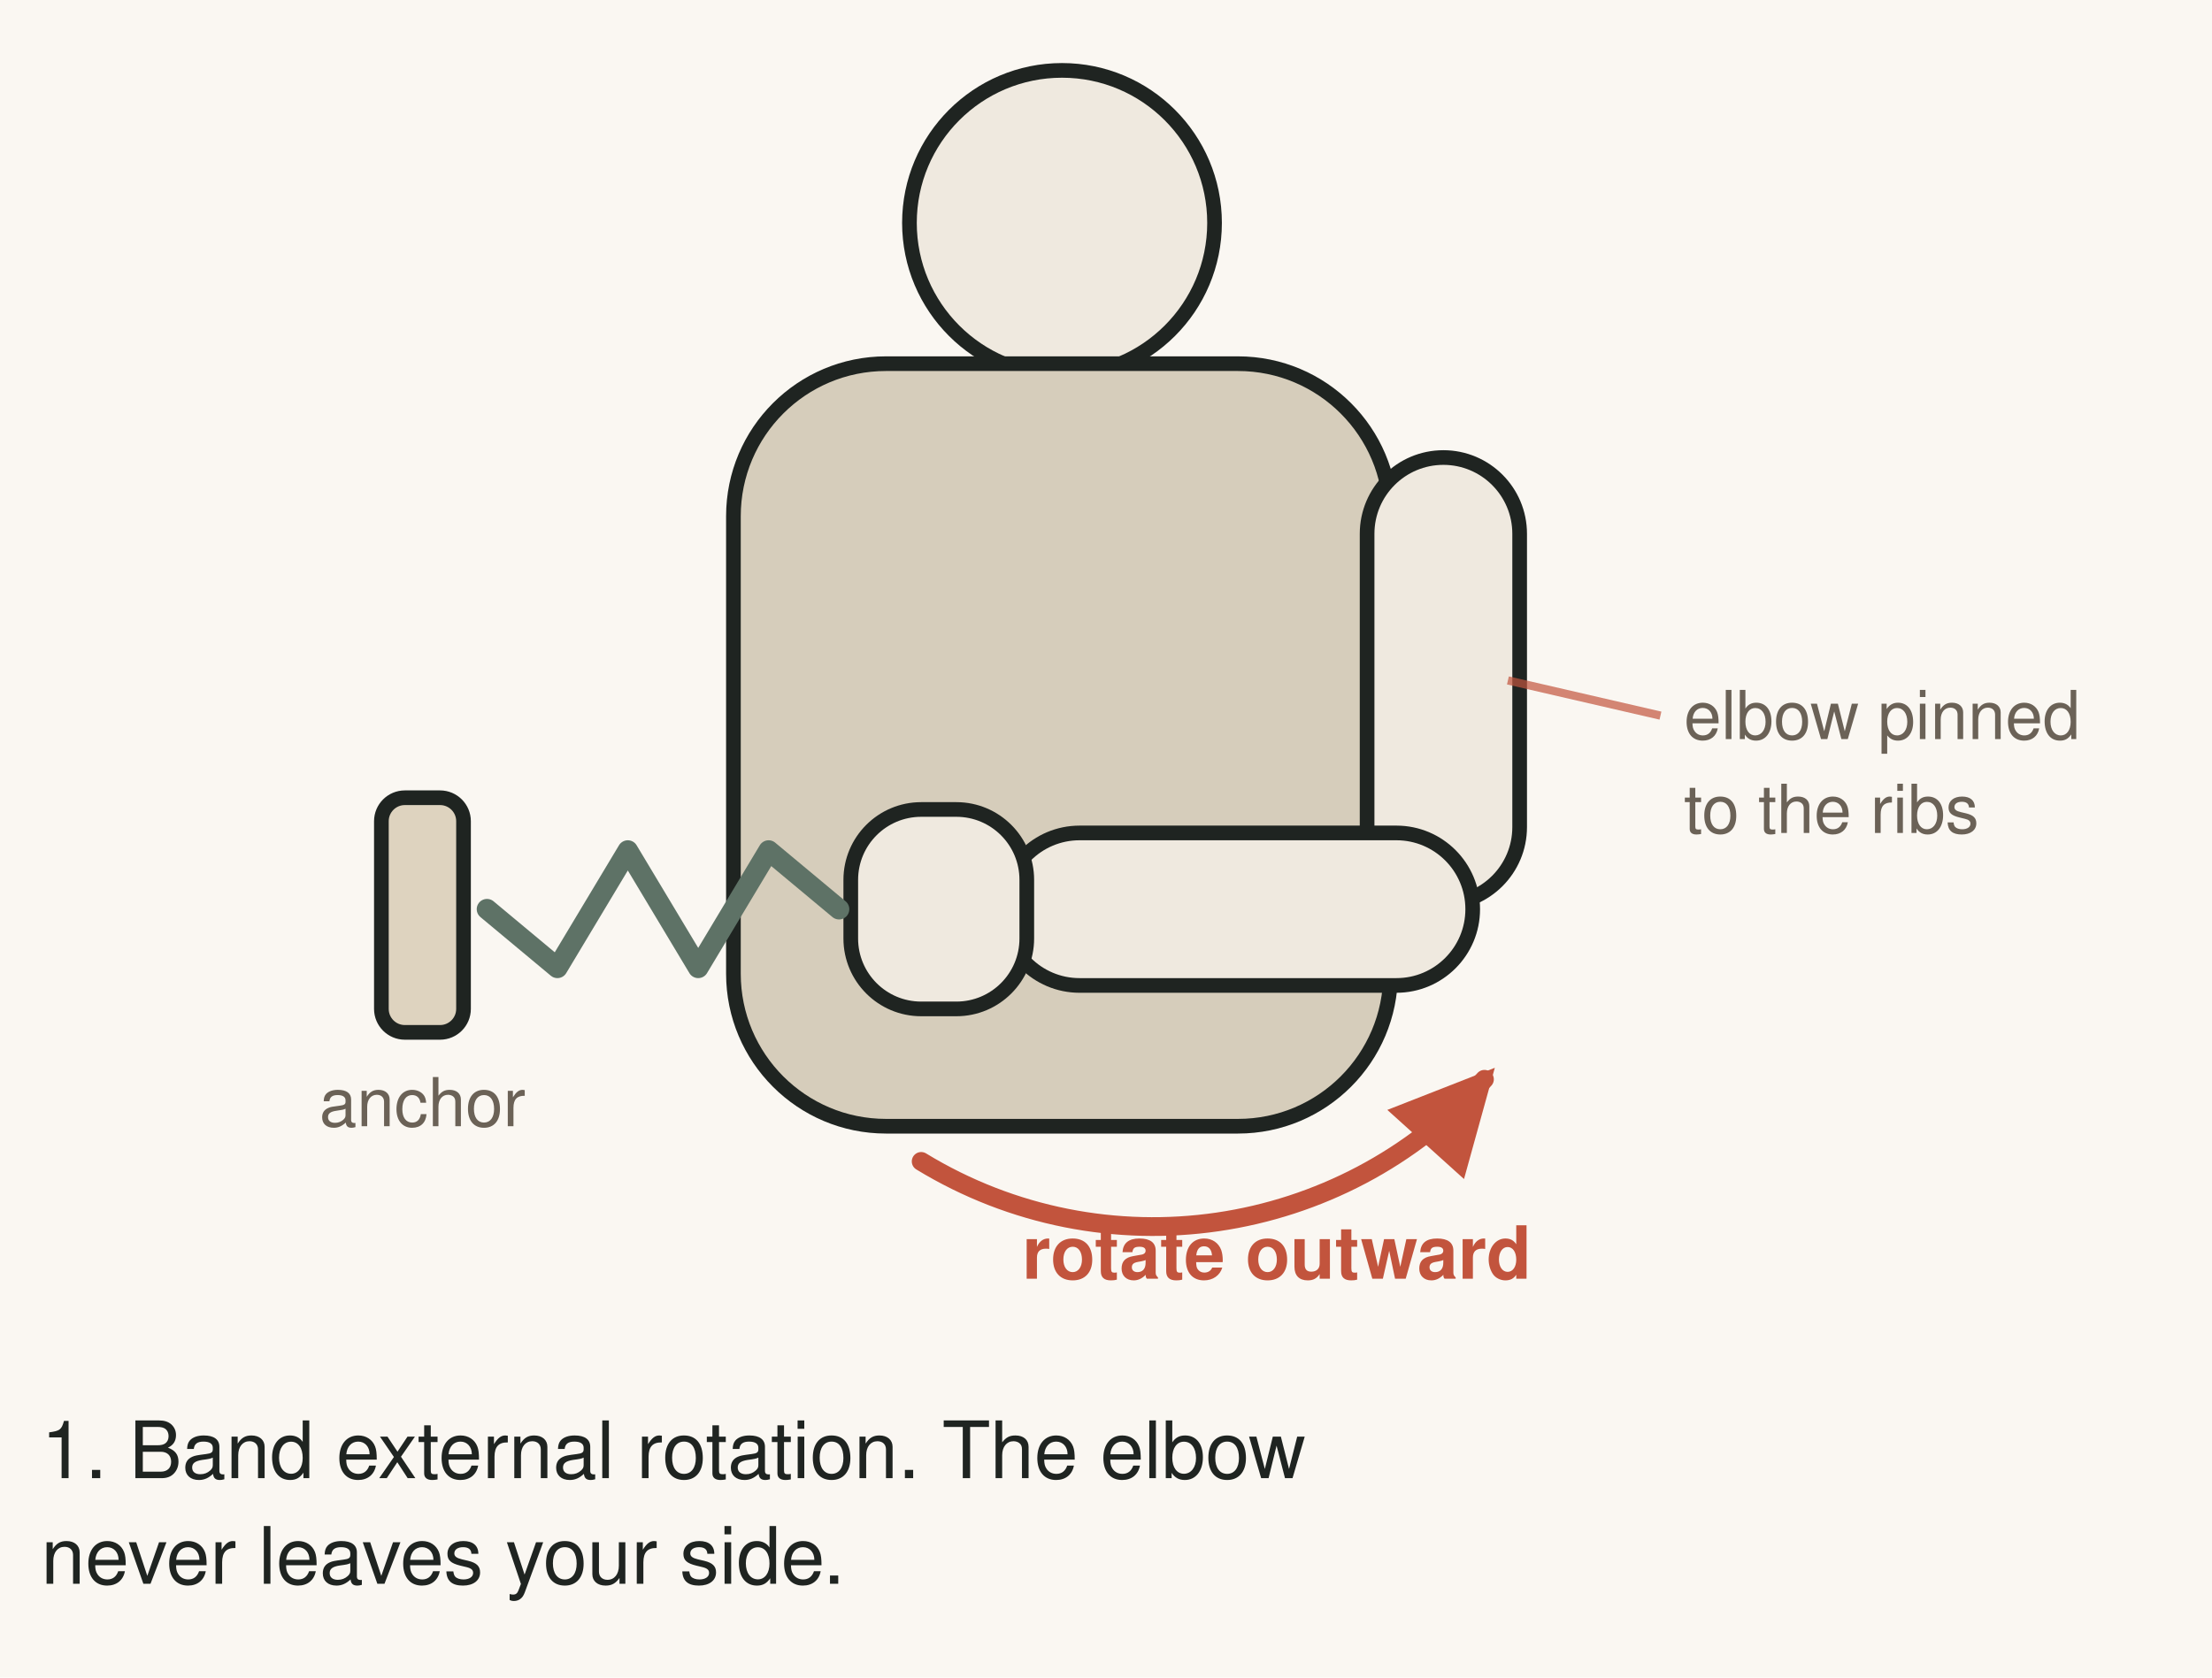
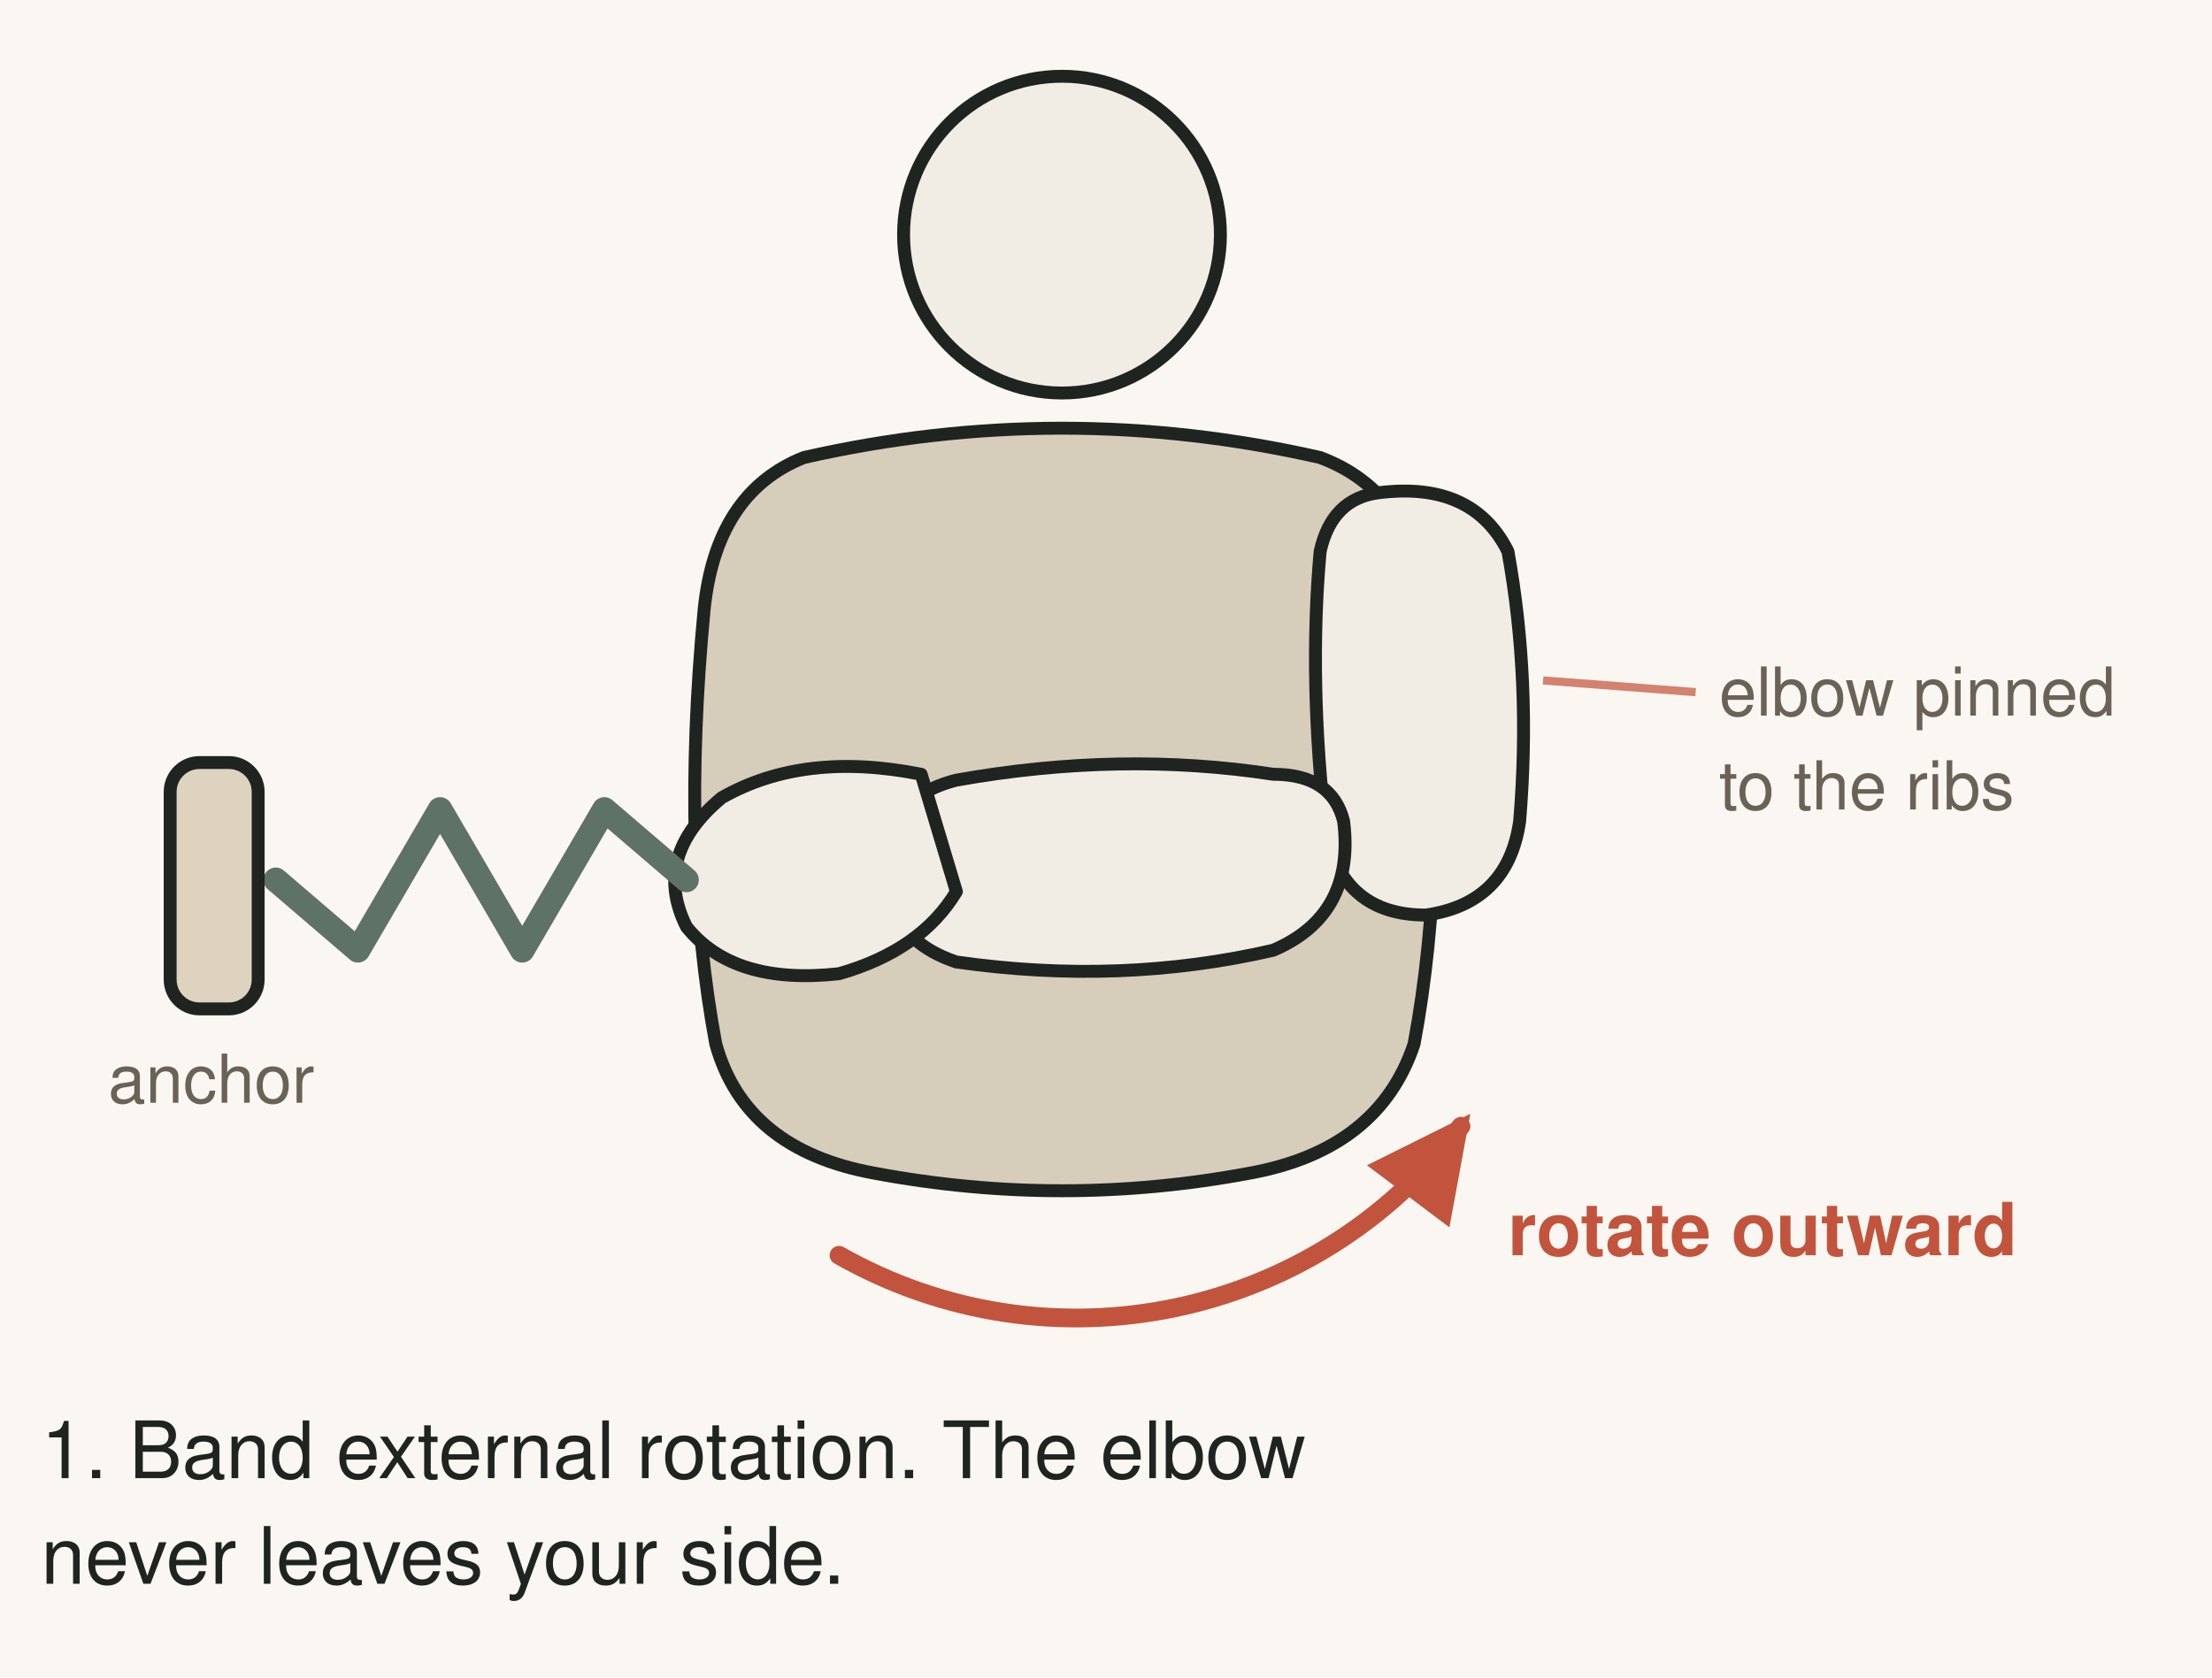
<svg xmlns="http://www.w3.org/2000/svg" viewBox="15 74 377 286" role="img" aria-label="shoulder-band-work step 1">
  <style>
    .bg{fill:#FAF7F2}
-     .limb{fill:#EFE9DF;stroke:#1F2421;stroke-width:2.5;stroke-linejoin:round}
-     .torso{fill:#D6CDBB;stroke:#1F2421;stroke-width:2.5;stroke-linejoin:round}
-     .imp{fill:#DED3BF;stroke:#1F2421;stroke-width:2.5;stroke-linejoin:round}
-     .band{stroke:#5E7266;fill:none;stroke-width:3.5;stroke-linecap:round;stroke-linejoin:round}
-     .det{stroke:#1F2421;fill:none;stroke-width:2;stroke-linecap:round;opacity:.35}
+     .lm{fill:#F2EDE4;stroke:#1F2421;stroke-width:2.2;stroke-linejoin:round;stroke-linecap:round}
+     .im{fill:#DED3BF;stroke:#1F2421;stroke-width:2.2;stroke-linejoin:round}
+     .oth{fill:#E2E7E3;stroke:#1F2421;stroke-width:2.2;stroke-linejoin:round}
+     .torso{fill:#D6CDBB;stroke:#1F2421;stroke-width:2.2;stroke-linejoin:round}
+     .ct{fill:none;stroke:#1F2421;stroke-width:1.3;opacity:.4;stroke-linecap:round}
+     .det{stroke:#1F2421;fill:none;stroke-width:1.8;stroke-linecap:round;opacity:.3}
    .acc{stroke:#C2543D;fill:none;stroke-width:3.2;stroke-linecap:round}
-     .lead{stroke:#C2543D;fill:none;stroke-width:1.4;opacity:.7}
+     .lead{stroke:#C2543D;fill:none;stroke-width:1.4;opacity:.72}
+     .band{stroke:#5E7266;fill:none;stroke-width:4.2;stroke-linecap:round;stroke-linejoin:round}
    .t{font-family:-apple-system,BlinkMacSystemFont,'Segoe UI',Helvetica,Arial,sans-serif;fill:#1F2421}
    .h{font-size:22px;font-weight:700}
    .sub{font-size:13.5px;fill:#6B6257}
    .cap{font-size:13.5px}
    .lab{font-size:11.5px;fill:#6B6257}
    .accT{font-size:12.5px;font-weight:700;fill:#C2543D}
    .dose{font-size:13px;fill:#4A443C}
    .div{stroke:#E2D9CB;stroke-width:1.5}
  </style>
  <marker id="ar" viewBox="0 0 10 10" refX="8.5" refY="5" markerWidth="5.5" markerHeight="5.5" orient="auto-start-reverse">
    <path d="M0,0 L10,5 L0,10 z" fill="#C2543D" />
  </marker>
  <rect x="15" y="74" width="377" height="286" fill="#FAF7F2" />
  <g>
-     <circle class="limb" cx="196" cy="112" r="26" />
-     <rect class="torso" x="140" y="136" width="112" height="130" rx="26" />
-     <rect class="limb" x="248" y="152" width="26" height="76" rx="13" />
-     <rect class="limb" x="186" y="216" width="80" height="26" rx="13" />
-     <rect class="limb" x="160" y="212" width="30" height="34" rx="12" />
-     <path class="band" d="M158,229 L146,219 L134,239 L122,219 L110,239 L98,229" />
-     <rect class="imp" x="80" y="210" width="14" height="40" rx="4" />
-     <text class="t lab" x="87" y="266" text-anchor="middle">anchor</text>
-     <path class="acc" d="M172,272 A76,76 0 0 0 268,258" marker-end="url(#ar)" />
-     <text class="t accT" x="276" y="292" text-anchor="end">rotate outward</text>
-     <path class="lead" d="M298,196 L272,190" />
-     <text class="t lab" x="302" y="200">elbow pinned</text>
-     <text class="t lab" x="302" y="216">to the ribs</text>
+     <circle class="lm" cx="196" cy="114" r="27" />
+     <path class="torso" d="M152,152 Q196,142 240,152 Q256,158 258,178 Q262,220 256,252 Q250,270 228,274 Q196,280 164,274 Q142,270 137,252 Q131,220 135,178 Q137,158 152,152 Z" />
+     <path class="lm" d="M250,158 Q266,156 272,168 Q276,190 274,214 Q272,228 258,230 Q244,230 241,216 Q238,190 240,168 Q242,159 250,158 Z" />
+     <path class="lm" d="M244,214 Q246,230 232,236 Q206,242 178,238 Q166,234 166,222 Q166,210 178,207 Q206,202 232,206 Q242,206 244,214 Z" />
+     <path class="lm" d="M172,206 Q152,202 138,210 Q126,220 132,232 Q140,242 158,240 Q172,236 178,226 Z" />
+     <path class="band" d="M132,224 L118,212 L104,236 L90,212 L76,236 L62,224" />
+     <rect class="im" x="44" y="204" width="15" height="42" rx="5" />
+     <text class="t lab" x="51" y="262" text-anchor="middle">anchor</text>
+     <path class="acc" d="M158,288 A82,82 0 0 0 264,266" marker-end="url(#ar)" />
+     <text class="t accT" x="272" y="288">rotate outward</text>
+     <path class="lead" d="M304,192 L278,190" />
+     <text class="t lab" x="308" y="196">elbow pinned</text>
+     <text class="t lab" x="308" y="212">to the ribs</text>
    <text class="t cap" x="22" y="326">1. Band external rotation. The elbow</text>
    <text class="t cap" x="22" y="344">never leaves your side.</text>
  </g>
</svg>
